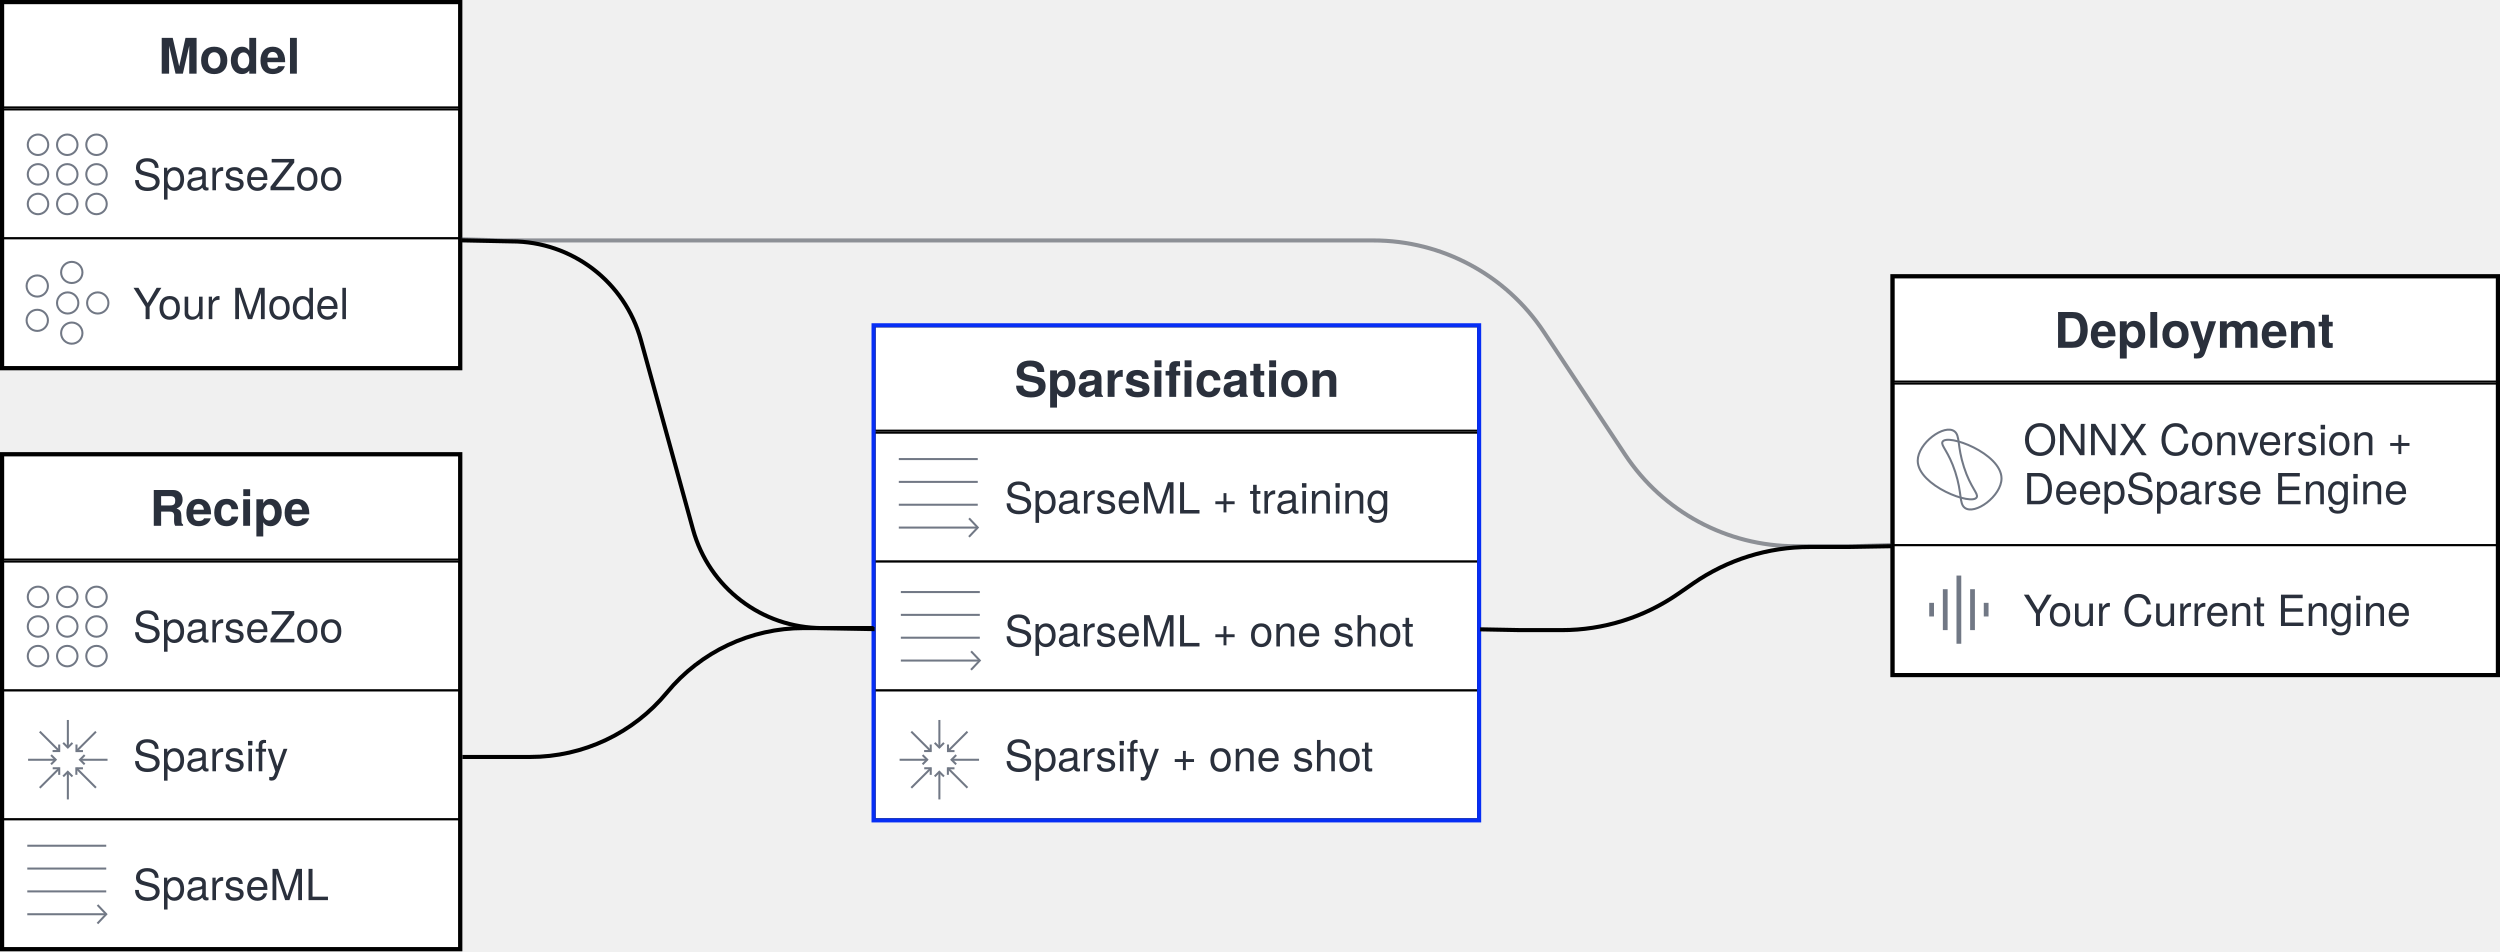
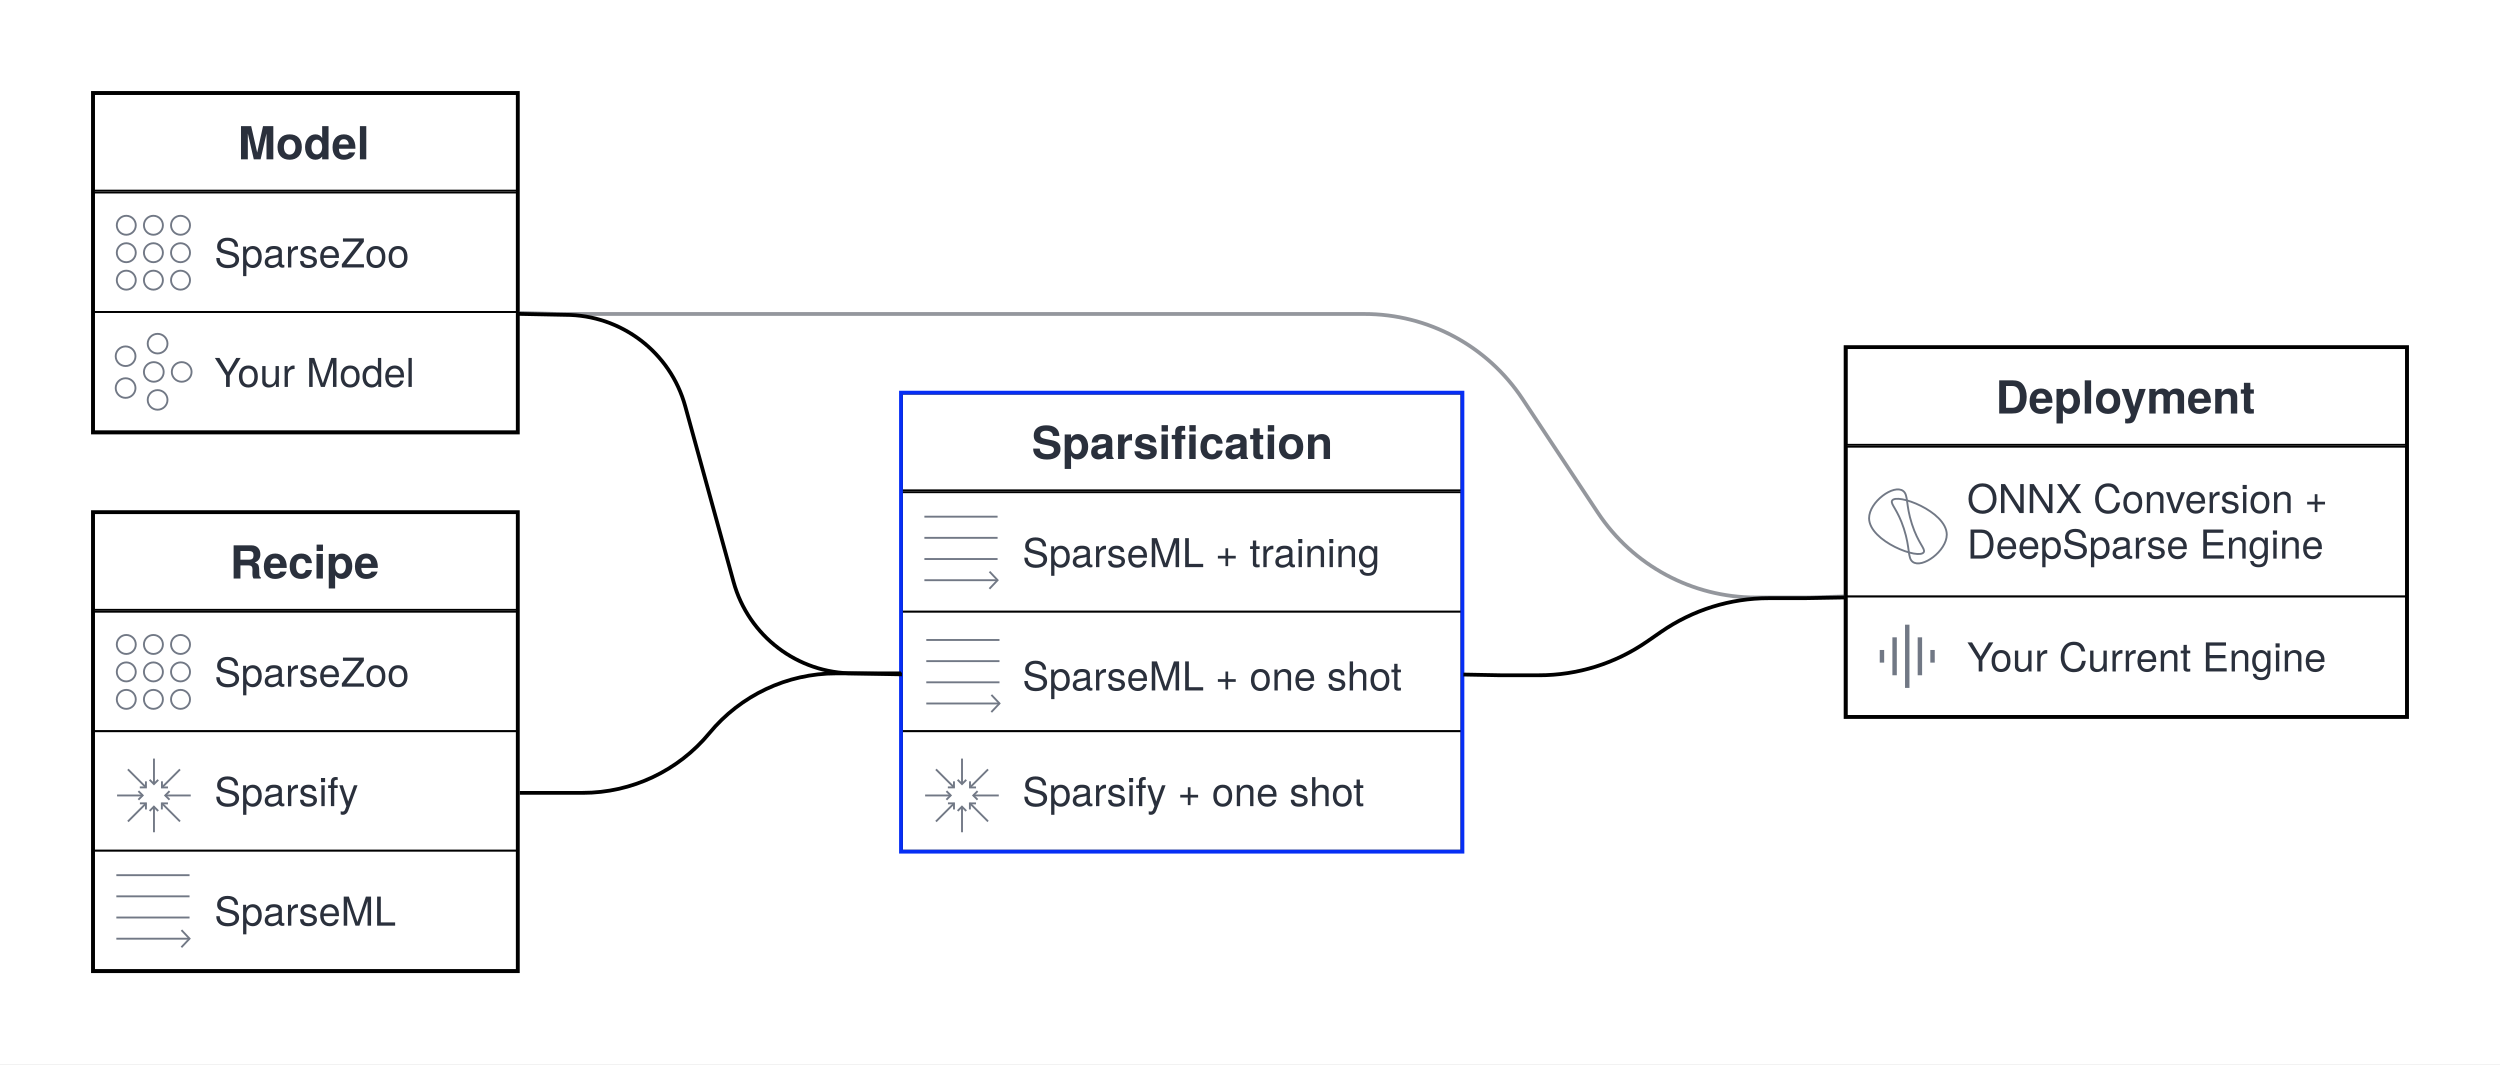
- <svg xmlns="http://www.w3.org/2000/svg" width="1222px" height="465px" viewBox="0 0 1222 465" version="1.1">
+ <svg xmlns="http://www.w3.org/2000/svg" width="1318px" height="561px" viewBox="0 0 1318 561" version="1.1">
  <defs>
    <filter id="filter-1">
      <feColorMatrix in="SourceGraphic" type="matrix" values="0 0 0 0 0.165 0 0 0 0 0.188 0 0 0 0 0.235 0 0 0 1 0" />
    </filter>
    <filter id="filter-2">
      <feColorMatrix in="SourceGraphic" type="matrix" values="0 0 0 0 0.165 0 0 0 0 0.188 0 0 0 0 0.235 0 0 0 1 0" />
    </filter>
    <filter id="filter-3">
      <feColorMatrix in="SourceGraphic" type="matrix" values="0 0 0 0 0.165 0 0 0 0 0.188 0 0 0 0 0.235 0 0 0 1 0" />
    </filter>
    <filter id="filter-4">
      <feColorMatrix in="SourceGraphic" type="matrix" values="0 0 0 0 0.165 0 0 0 0 0.188 0 0 0 0 0.235 0 0 0 1 0" />
    </filter>
    <filter id="filter-5">
      <feColorMatrix in="SourceGraphic" type="matrix" values="0 0 0 0 0.165 0 0 0 0 0.188 0 0 0 0 0.235 0 0 0 1 0" />
    </filter>
    <filter id="filter-6">
      <feColorMatrix in="SourceGraphic" type="matrix" values="0 0 0 0 0.165 0 0 0 0 0.188 0 0 0 0 0.235 0 0 0 1 0" />
    </filter>
    <filter id="filter-7">
      <feColorMatrix in="SourceGraphic" type="matrix" values="0 0 0 0 0.165 0 0 0 0 0.188 0 0 0 0 0.235 0 0 0 1 0" />
    </filter>
    <filter id="filter-8">
      <feColorMatrix in="SourceGraphic" type="matrix" values="0 0 0 0 0.165 0 0 0 0 0.188 0 0 0 0 0.235 0 0 0 1 0" />
    </filter>
    <filter id="filter-9">
      <feColorMatrix in="SourceGraphic" type="matrix" values="0 0 0 0 0.165 0 0 0 0 0.188 0 0 0 0 0.235 0 0 0 1 0" />
    </filter>
    <filter id="filter-10">
      <feColorMatrix in="SourceGraphic" type="matrix" values="0 0 0 0 0.165 0 0 0 0 0.188 0 0 0 0 0.235 0 0 0 1 0" />
    </filter>
  </defs>
  <g id="flow-overview-sparsification" stroke="none" stroke-width="1" fill="none" fill-rule="evenodd">
-     <g id="card-model">
+     <rect fill="#FFFFFF" x="0" y="0" width="1318" height="561" />
+     <g id="card-model" transform="translate(48, 48)">
      <g id="title" transform="translate(1, 1)">
        <rect id="container" stroke="#000000" fill="#FFFFFF" x="0.5" y="0.5" width="223" height="51" />
        <text font-family="HelveticaNeue-Bold, Helvetica Neue" font-size="24" font-weight="bold" fill="#2A303C">
          <tspan x="76.468" y="35">Model</tspan>
        </text>
      </g>
      <g id="row-sparsezoo" transform="translate(1, 53)">
        <rect id="container" stroke="#000000" fill="#FFFFFF" x="0.5" y="0.5" width="223" height="63" />
        <text id="title" font-family="HelveticaNeue, Helvetica Neue" font-size="21" font-weight="normal" fill="#2A303C">
          <tspan x="64" y="40">SparseZoo</tspan>
        </text>
        <g filter="url(#filter-1)" id="icon">
          <g transform="translate(12, 12)">
            <circle id="Oval" stroke="#000000" cx="5.578" cy="5.762" r="5.005" />
            <circle id="Oval" stroke="#000000" cx="19.881" cy="5.762" r="5.005" />
            <circle id="Oval" stroke="#000000" cx="34.173" cy="5.762" r="5.005" />
            <circle id="Oval" stroke="#000000" cx="5.578" cy="20.227" r="5.005" />
            <circle id="Oval" stroke="#000000" cx="19.881" cy="20.227" r="5.005" />
            <circle id="Oval" stroke="#000000" cx="34.173" cy="20.227" r="5.005" />
            <circle id="Oval" stroke="#000000" cx="5.578" cy="34.703" r="5.005" />
            <circle id="Oval" stroke="#000000" cx="19.881" cy="34.703" r="5.005" />
            <circle id="Oval" stroke="#000000" cx="34.173" cy="34.703" r="5.005" />
          </g>
        </g>
      </g>
      <g id="row-yours" transform="translate(1, 116)">
        <rect id="container" stroke="#000000" fill="#FFFFFF" x="0.5" y="0.5" width="223" height="63" />
        <text id="title" font-family="HelveticaNeue, Helvetica Neue" font-size="21" font-weight="normal" fill="#2A303C">
          <tspan x="64" y="40">Your Model</tspan>
        </text>
        <g filter="url(#filter-2)" id="icon">
          <g transform="translate(12, 12)">
            <ellipse id="Oval" stroke="#000000" cx="22.085" cy="5.169" rx="5.214" ry="5.169" />
            <ellipse id="Oval" stroke="#000000" cx="5.214" cy="11.803" rx="5.214" ry="5.169" />
            <ellipse id="Oval" stroke="#000000" cx="20.085" cy="20.085" rx="5.214" ry="5.169" />
            <ellipse id="Oval" stroke="#000000" cx="34.786" cy="20.085" rx="5.214" ry="5.169" />
            <ellipse id="Oval" stroke="#000000" cx="5.214" cy="28.581" rx="5.214" ry="5.169" />
            <ellipse id="Oval" stroke="#000000" cx="22.085" cy="34.831" rx="5.214" ry="5.169" />
          </g>
        </g>
      </g>
      <rect id="border" stroke="#000000" stroke-width="2" x="1" y="1" width="224" height="179" />
    </g>
-     <g id="card-recipe" transform="translate(0, 221)">
+     <g id="card-recipe" transform="translate(48, 269)">
      <g id="title" transform="translate(1, 1)">
        <rect id="container" stroke="#000000" fill="#FFFFFF" x="0.5" y="0.5" width="223" height="51" />
        <text font-family="HelveticaNeue-Bold, Helvetica Neue" font-size="24" font-weight="bold" fill="#2A303C">
          <tspan x="72.244" y="35">Recipe</tspan>
        </text>
      </g>
      <g id="row-sparsezoo" transform="translate(1, 53)">
        <rect id="container" stroke="#000000" fill="#FFFFFF" x="0.5" y="0.5" width="223" height="63" />
        <text id="title" font-family="HelveticaNeue, Helvetica Neue" font-size="21" font-weight="normal" fill="#2A303C">
          <tspan x="64" y="40">SparseZoo</tspan>
        </text>
        <g filter="url(#filter-3)" id="icon">
          <g transform="translate(12, 12)">
            <circle id="Oval" stroke="#000000" cx="5.578" cy="5.762" r="5.005" />
            <circle id="Oval" stroke="#000000" cx="19.881" cy="5.762" r="5.005" />
            <circle id="Oval" stroke="#000000" cx="34.173" cy="5.762" r="5.005" />
            <circle id="Oval" stroke="#000000" cx="5.578" cy="20.227" r="5.005" />
            <circle id="Oval" stroke="#000000" cx="19.881" cy="20.227" r="5.005" />
            <circle id="Oval" stroke="#000000" cx="34.173" cy="20.227" r="5.005" />
            <circle id="Oval" stroke="#000000" cx="5.578" cy="34.703" r="5.005" />
            <circle id="Oval" stroke="#000000" cx="19.881" cy="34.703" r="5.005" />
            <circle id="Oval" stroke="#000000" cx="34.173" cy="34.703" r="5.005" />
          </g>
        </g>
      </g>
      <g id="row-sparsify" transform="translate(1, 116)">
        <rect id="container" stroke="#000000" fill="#FFFFFF" x="0.5" y="0.5" width="223" height="63" />
        <text id="title" font-family="HelveticaNeue, Helvetica Neue" font-size="21" font-weight="normal" fill="#2A303C">
          <tspan x="64" y="40">Sparsify</tspan>
        </text>
        <g filter="url(#filter-4)" id="icon">
          <g transform="translate(12, 14)">
            <line x1="20.171" y1="0.924" x2="20.171" y2="14.371" id="Path" stroke="#000000" />
            <polyline id="Path" stroke="#000000" points="22.41 12.124 20.162 14.371 17.876 12.095" />
            <polyline id="Path" stroke="#000000" points="17.876 28.524 20.133 26.267 22.41 28.552" />
            <line x1="20.171" y1="26.238" x2="20.171" y2="39.762" id="Path" stroke="#000000" />
            <line x1="39.562" y1="20.371" x2="26.114" y2="20.371" id="Path" stroke="#000000" />
            <polyline id="Path" stroke="#000000" points="28.371 22.61 26.114 20.362 28.39 18.076" />
            <polyline id="Path" stroke="#000000" points="11.962 18.076 14.219 20.333 11.943 22.61" />
            <line x1="14.248" y1="20.371" x2="0.724" y2="20.371" id="Path" stroke="#000000" />
            <line x1="6.429" y1="6.6" x2="15.943" y2="16.105" id="Path" stroke="#000000" />
            <polyline id="Path" stroke="#000000" points="15.933 12.924 15.933 16.114 12.705 16.114" />
            <polyline id="Path" stroke="#000000" points="24.324 27.733 24.324 24.543 27.552 24.543" />
            <line x1="24.333" y1="24.495" x2="33.895" y2="34.057" id="Path" stroke="#000000" />
            <line x1="33.895" y1="6.629" x2="24.381" y2="16.143" id="Path" stroke="#000000" />
            <polyline id="Path" stroke="#000000" points="27.562 16.133 24.381 16.133 24.381 12.914" />
            <polyline id="Path" stroke="#000000" points="12.762 24.524 15.943 24.524 15.943 27.752" />
            <line x1="16" y1="24.533" x2="6.429" y2="34.095" id="Path" stroke="#000000" />
          </g>
        </g>
      </g>
      <g id="row-sparseml" transform="translate(1, 179)">
        <rect id="container" stroke="#000000" fill="#FFFFFF" x="0.5" y="0.5" width="223" height="63" />
        <text id="title" font-family="HelveticaNeue, Helvetica Neue" font-size="21" font-weight="normal" fill="#2A303C">
          <tspan x="64" y="40">SparseML</tspan>
        </text>
        <g filter="url(#filter-5)" id="icon">
          <g transform="translate(12, 12)">
            <line x1="0.335" y1="1.394" x2="38.93" y2="1.394" id="Path" stroke="#000000" />
            <line x1="0.335" y1="12.549" x2="38.93" y2="12.549" id="Path" stroke="#000000" />
            <line x1="0.335" y1="23.714" x2="38.93" y2="23.714" id="Path" stroke="#000000" />
            <line x1="38.93" y1="34.88" x2="0.335" y2="34.88" id="Path" stroke="#000000" />
            <polyline id="Path" stroke="#000000" points="34.67 30.354 38.93 34.857 34.627 39.406" />
          </g>
        </g>
      </g>
      <rect id="border" stroke="#000000" stroke-width="2" x="1" y="1" width="224" height="242" />
    </g>
-     <g id="card-sparsification" transform="translate(426, 158)">
+     <g id="card-sparsification" transform="translate(474, 206)">
      <g id="title" transform="translate(1, 1)">
        <rect id="container" stroke="#000000" fill="#FFFFFF" x="0.5" y="0.5" width="295" height="51" />
        <text font-family="HelveticaNeue-Bold, Helvetica Neue" font-size="24" font-weight="bold" fill="#2A303C">
          <tspan x="68.908" y="35">Sparsification</tspan>
        </text>
      </g>
      <g id="row-sparseml-training" transform="translate(1, 53)">
        <rect id="container" stroke="#000000" fill="#FFFFFF" x="0.5" y="0.5" width="295" height="63" />
        <text id="title" font-family="HelveticaNeue, Helvetica Neue" font-size="21" font-weight="normal" fill="#2A303C">
          <tspan x="64" y="40">SparseML + training</tspan>
        </text>
        <g filter="url(#filter-6)" id="icon">
          <g transform="translate(12, 12)">
            <line x1="0.335" y1="1.394" x2="38.93" y2="1.394" id="Path" stroke="#000000" />
            <line x1="0.335" y1="12.549" x2="38.93" y2="12.549" id="Path" stroke="#000000" />
            <line x1="0.335" y1="23.714" x2="38.93" y2="23.714" id="Path" stroke="#000000" />
            <line x1="38.93" y1="34.88" x2="0.335" y2="34.88" id="Path" stroke="#000000" />
            <polyline id="Path" stroke="#000000" points="34.67 30.354 38.93 34.857 34.627 39.406" />
          </g>
        </g>
      </g>
      <g id="row-sparsify" transform="translate(1, 116)">
        <rect id="container" stroke="#000000" fill="#FFFFFF" x="0.5" y="0.5" width="295" height="63" />
        <text id="title" font-family="HelveticaNeue, Helvetica Neue" font-size="21" font-weight="normal" fill="#2A303C">
          <tspan x="64" y="42">SparseML + one shot</tspan>
        </text>
        <g filter="url(#filter-7)" id="icon">
          <g transform="translate(13, 14)">
            <line x1="0.335" y1="1.394" x2="38.93" y2="1.394" id="Path" stroke="#000000" />
            <line x1="0.335" y1="12.549" x2="38.93" y2="12.549" id="Path" stroke="#000000" />
            <line x1="0.335" y1="23.714" x2="38.93" y2="23.714" id="Path" stroke="#000000" />
            <line x1="38.93" y1="34.88" x2="0.335" y2="34.88" id="Path" stroke="#000000" />
            <polyline id="Path" stroke="#000000" points="34.67 30.354 38.93 34.857 34.627 39.406" />
          </g>
        </g>
      </g>
      <g id="row-custom" transform="translate(1, 179)">
        <rect id="container" stroke="#000000" fill="#FFFFFF" x="0.5" y="0.5" width="295" height="63" />
        <text id="title" font-family="HelveticaNeue, Helvetica Neue" font-size="21" font-weight="normal" fill="#2A303C">
          <tspan x="64" y="40">Sparsify + one shot</tspan>
        </text>
        <g filter="url(#filter-8)" id="icon">
          <g transform="translate(12, 14)">
            <line x1="20.171" y1="0.924" x2="20.171" y2="14.371" id="Path" stroke="#000000" />
            <polyline id="Path" stroke="#000000" points="22.41 12.124 20.162 14.371 17.876 12.095" />
            <polyline id="Path" stroke="#000000" points="17.876 28.524 20.133 26.267 22.41 28.552" />
            <line x1="20.171" y1="26.238" x2="20.171" y2="39.762" id="Path" stroke="#000000" />
            <line x1="39.562" y1="20.371" x2="26.114" y2="20.371" id="Path" stroke="#000000" />
            <polyline id="Path" stroke="#000000" points="28.371 22.61 26.114 20.362 28.39 18.076" />
            <polyline id="Path" stroke="#000000" points="11.962 18.076 14.219 20.333 11.943 22.61" />
            <line x1="14.248" y1="20.371" x2="0.724" y2="20.371" id="Path" stroke="#000000" />
            <line x1="6.429" y1="6.6" x2="15.943" y2="16.105" id="Path" stroke="#000000" />
            <polyline id="Path" stroke="#000000" points="15.933 12.924 15.933 16.114 12.705 16.114" />
            <polyline id="Path" stroke="#000000" points="24.324 27.733 24.324 24.543 27.552 24.543" />
            <line x1="24.333" y1="24.495" x2="33.895" y2="34.057" id="Path" stroke="#000000" />
            <line x1="33.895" y1="6.629" x2="24.381" y2="16.143" id="Path" stroke="#000000" />
            <polyline id="Path" stroke="#000000" points="27.562 16.133 24.381 16.133 24.381 12.914" />
            <polyline id="Path" stroke="#000000" points="12.762 24.524 15.943 24.524 15.943 27.752" />
            <line x1="16" y1="24.533" x2="6.429" y2="34.095" id="Path" stroke="#000000" />
          </g>
        </g>
      </g>
      <rect id="border" stroke="#062EF5" stroke-width="2" x="1" y="1" width="296" height="242" />
    </g>
-     <g id="card-deployment" transform="translate(924, 134)">
+     <g id="card-deployment" transform="translate(972, 182)">
      <g id="title" transform="translate(1, 1)">
        <rect id="container" stroke="#000000" fill="#FFFFFF" x="0.5" y="0.5" width="295" height="51" />
        <text font-family="HelveticaNeue-Bold, Helvetica Neue" font-size="24" font-weight="bold" fill="#2A303C">
          <tspan x="79.132" y="35">Deployment</tspan>
        </text>
      </g>
      <g id="row-deepsparse" transform="translate(1, 53)">
        <rect id="container" stroke="#000000" fill="#FFFFFF" x="0.5" y="0.5" width="295" height="79" />
        <text id="title" font-family="HelveticaNeue, Helvetica Neue" font-size="21" font-weight="normal" fill="#2A303C">
          <tspan x="64" y="35.5">ONNX Conversion + </tspan>
          <tspan x="64" y="59.5">DeepSparse Engine</tspan>
        </text>
        <g filter="url(#filter-9)" id="icon">
          <g transform="translate(12, 22.5)">
            <path d="M18.38,1.37 C13.46,-2.44 0.38,7.06 0.38,15.72 C0.49,27.98 27.1,37.9 29.24,33.54 C30.12,31.76 26.24,28.92 22.99,18.85 C19.61,8.4 21.13,3.49 18.38,1.37 Z" id="Path" stroke="#000000" />
            <path d="M23.34,38.68 C28.27,42.49 41.34,32.99 41.34,24.33 C41.23,12.07 14.62,2.15 12.47,6.51 C11.6,8.29 15.47,11.13 18.73,21.2 C22.12,31.65 20.6,36.56 23.34,38.68 Z" id="Path" stroke="#000000" />
          </g>
        </g>
      </g>
      <g id="row-yours" transform="translate(1, 132)">
        <rect id="container" stroke="#000000" fill="#FFFFFF" x="0.5" y="0.5" width="295" height="63" />
        <text id="title" font-family="HelveticaNeue, Helvetica Neue" font-size="21" font-weight="normal" fill="#2A303C">
          <tspan x="64" y="40">Your Current Engine</tspan>
        </text>
        <g filter="url(#filter-10)" id="icon">
          <g transform="translate(13, 12)">
            <polygon id="Path" points="0 0 40 0 40 40 0 40" />
            <path d="M11.667,30 L14,30 L14,10 L11.667,10 L11.667,30 Z M18.333,36.667 L20.667,36.667 L20.667,3.333 L18.333,3.333 L18.333,36.667 Z M5,23.333 L7.333,23.333 L7.333,16.667 L5,16.667 L5,23.333 Z M25,30 L27.333,30 L27.333,10 L25,10 L25,30 Z M31.667,16.667 L31.667,23.333 L34,23.333 L34,16.667 L31.667,16.667 Z" id="Shape" fill="#000000" fill-rule="nonzero" />
          </g>
        </g>
      </g>
      <rect id="border" stroke="#000000" stroke-width="2" x="1" y="1" width="296" height="195" />
    </g>
-     <path d="M226.5,117 L246,117.53 L671.288,117.53 C704.83,117.53 736.138,134.346 754.66,162.31 L794.34,222.22 C812.862,250.184 844.17,267 877.712,267 L906,267 L906,267 L923.5,266.47" id="line-model-deployment" stroke-opacity="0.5" stroke="#2A303C" stroke-width="2" stroke-linecap="square" />
-     <path d="M226.5,117.5 L250,117.987 C279.534,117.987 305.428,137.72 313.262,166.196 L338.738,258.804 C346.572,287.28 372.466,307.013 402,307.013 L402,307.013 L402,307.013 L426.5,307.5" id="line-model-sparsification" stroke="#000000" stroke-width="2" stroke-linecap="square" />
-     <path d="M227,370 L250,370 L259.156,370 C285.021,370 309.535,358.448 326,338.5 C342.465,318.552 366.979,307 392.844,307 L402,307 L402,307 L426,307" id="line-recipe-sparsification" stroke="#000000" stroke-width="2" stroke-linecap="square" />
-     <path d="M724.5,307.637 L743,308 L763.413,308 C783.751,308 803.606,301.798 820.329,290.222 L827.671,285.14 C844.394,273.564 864.249,267.363 884.587,267.363 L903.102,267.363 L903.102,267.363 L923.5,267" id="line-sparsification-deployment" stroke="#000000" stroke-width="2" stroke-linecap="square" />
+     <path d="M274.5,165 L294,165.53 L719.288,165.53 C752.83,165.53 784.138,182.346 802.66,210.31 L842.34,270.22 C860.862,298.184 892.17,315 925.712,315 L954,315 L954,315 L971.5,314.47" id="line-model-deployment" stroke-opacity="0.5" stroke="#2A303C" stroke-width="2" stroke-linecap="square" />
+     <path d="M274.5,165.5 L298,165.987 C327.534,165.987 353.428,185.72 361.262,214.196 L386.738,306.804 C394.572,335.28 420.466,355.013 450,355.013 L450,355.013 L450,355.013 L474.5,355.5" id="line-model-sparsification" stroke="#000000" stroke-width="2" stroke-linecap="square" />
+     <path d="M275,418 L298,418 L307.156,418 C333.021,418 357.535,406.448 374,386.5 C390.465,366.552 414.979,355 440.844,355 L450,355 L450,355 L474,355" id="line-recipe-sparsification" stroke="#000000" stroke-width="2" stroke-linecap="square" />
+     <path d="M772.5,355.637 L791,356 L811.413,356 C831.751,356 851.606,349.798 868.329,338.222 L875.671,333.14 C892.394,321.564 912.249,315.363 932.587,315.363 L951.102,315.363 L951.102,315.363 L971.5,315" id="line-sparsification-deployment" stroke="#000000" stroke-width="2" stroke-linecap="square" />
  </g>
</svg>
